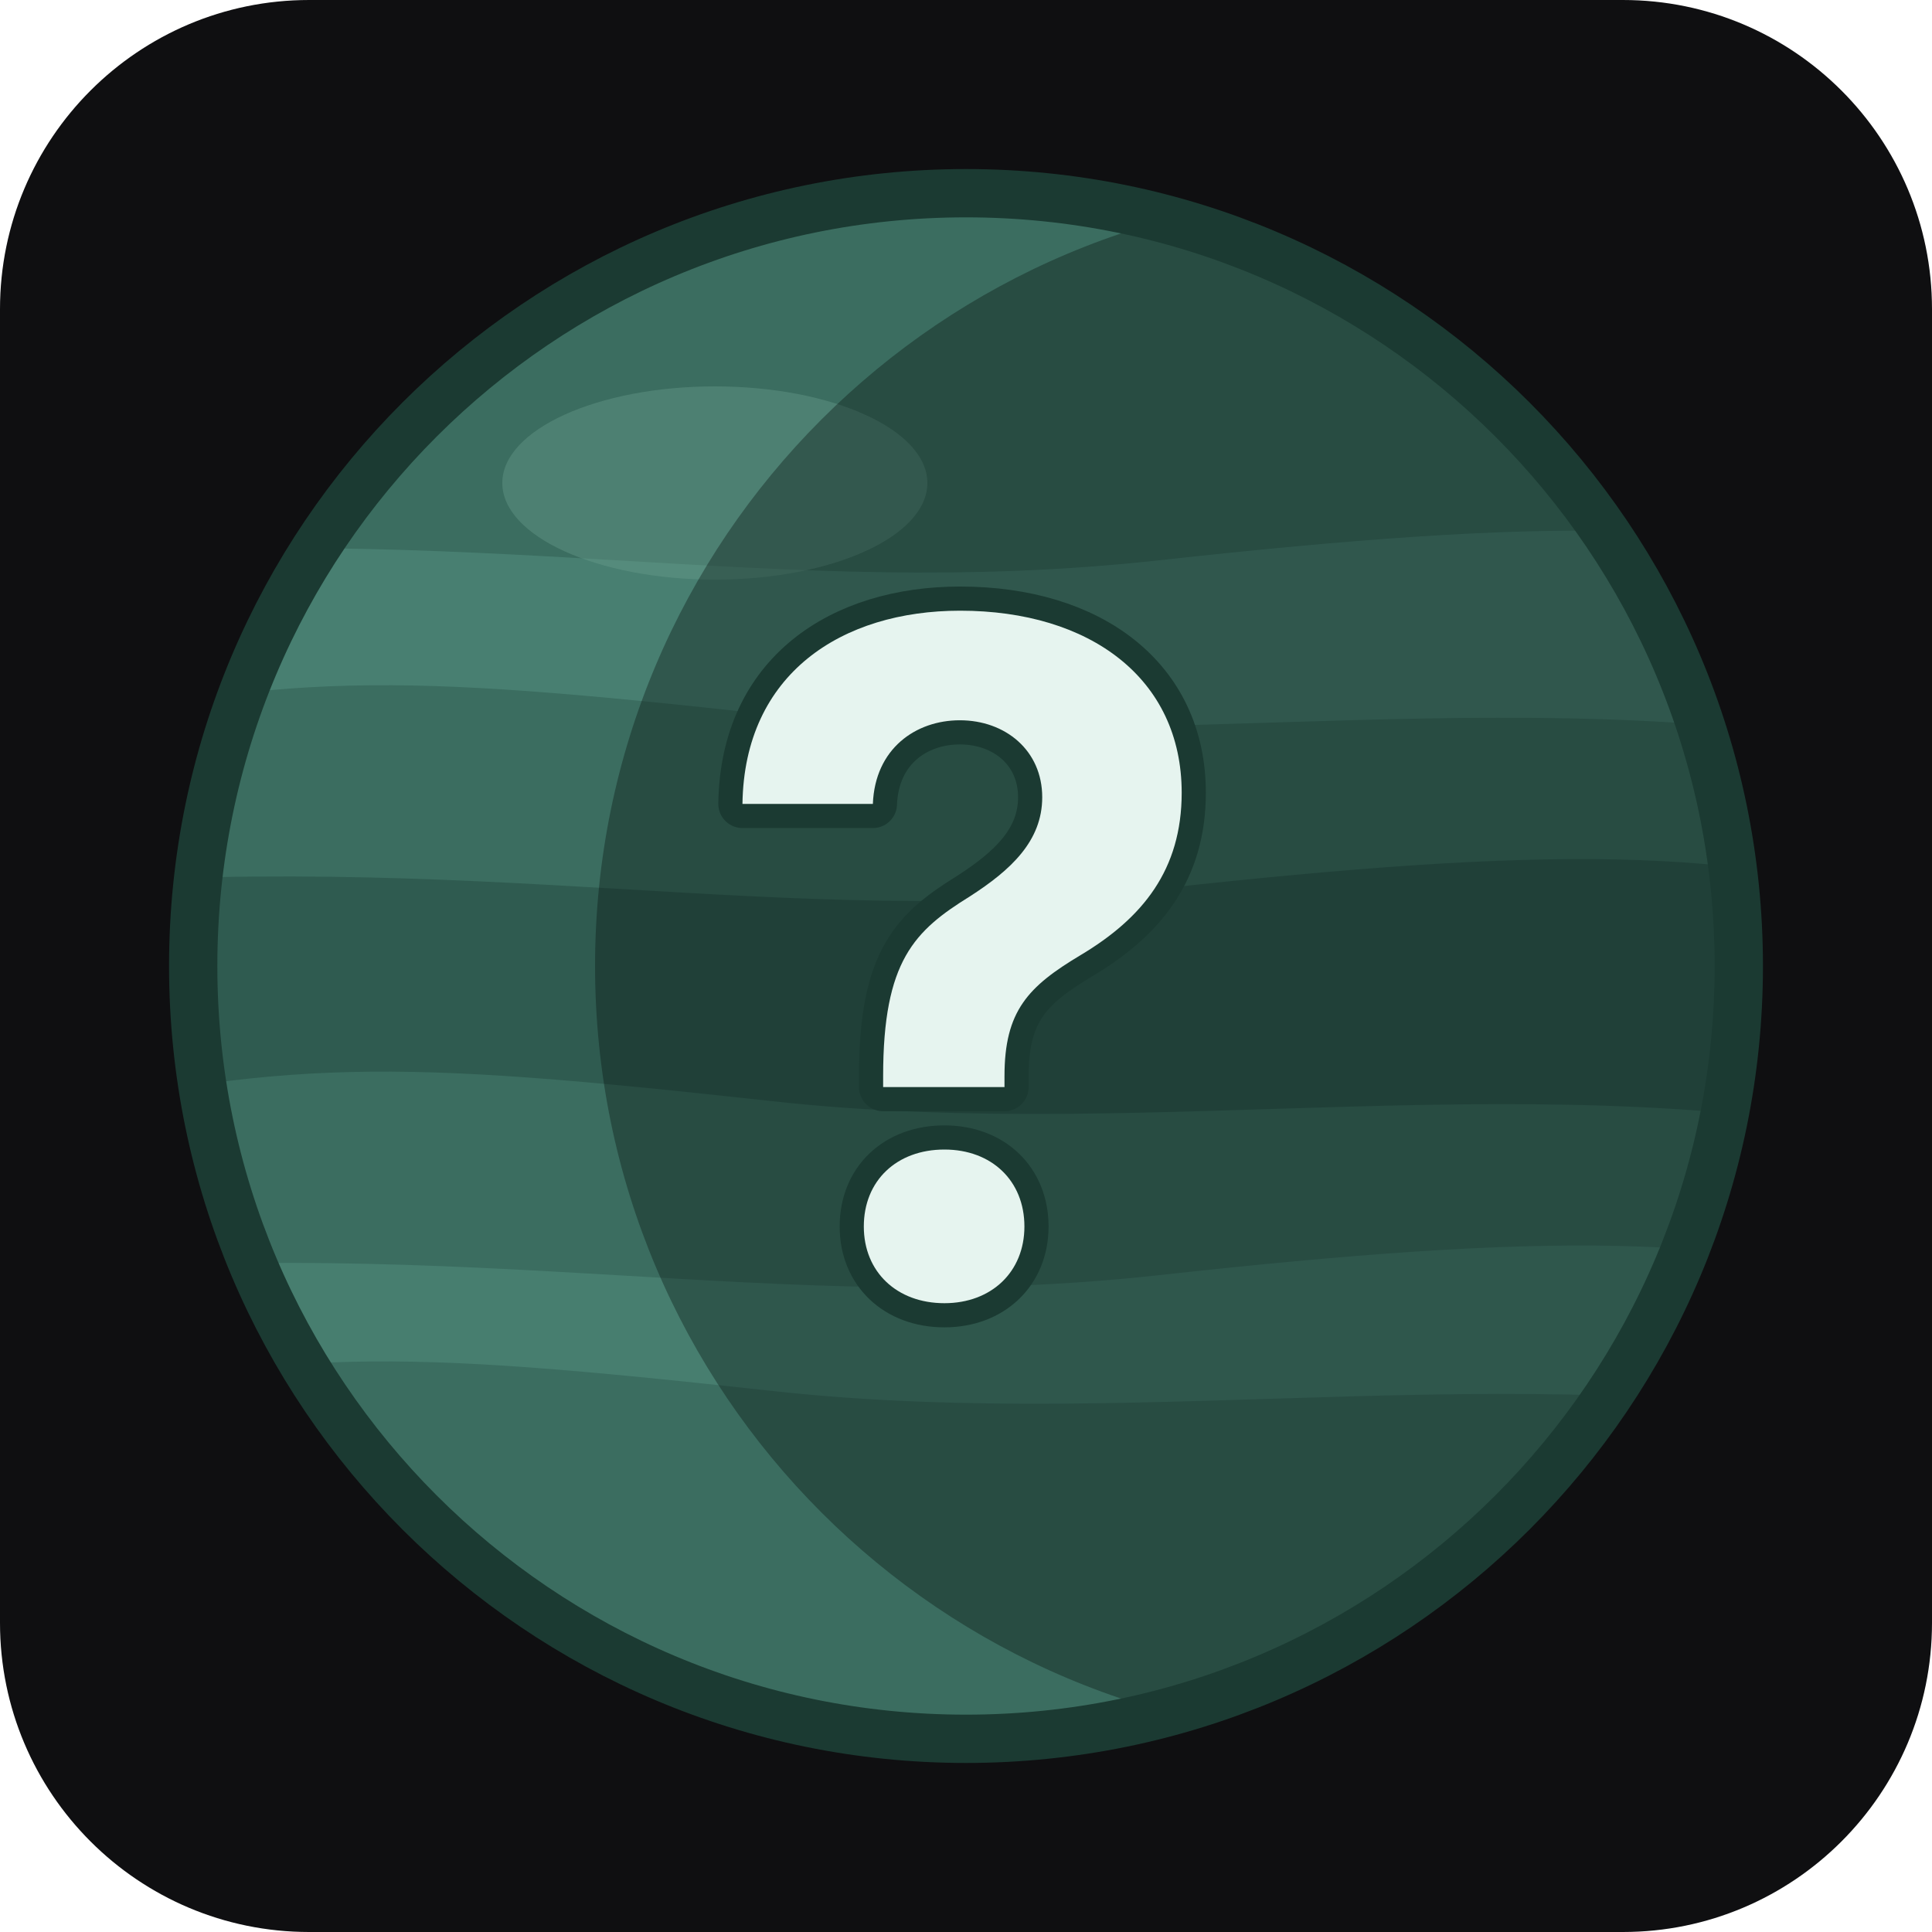
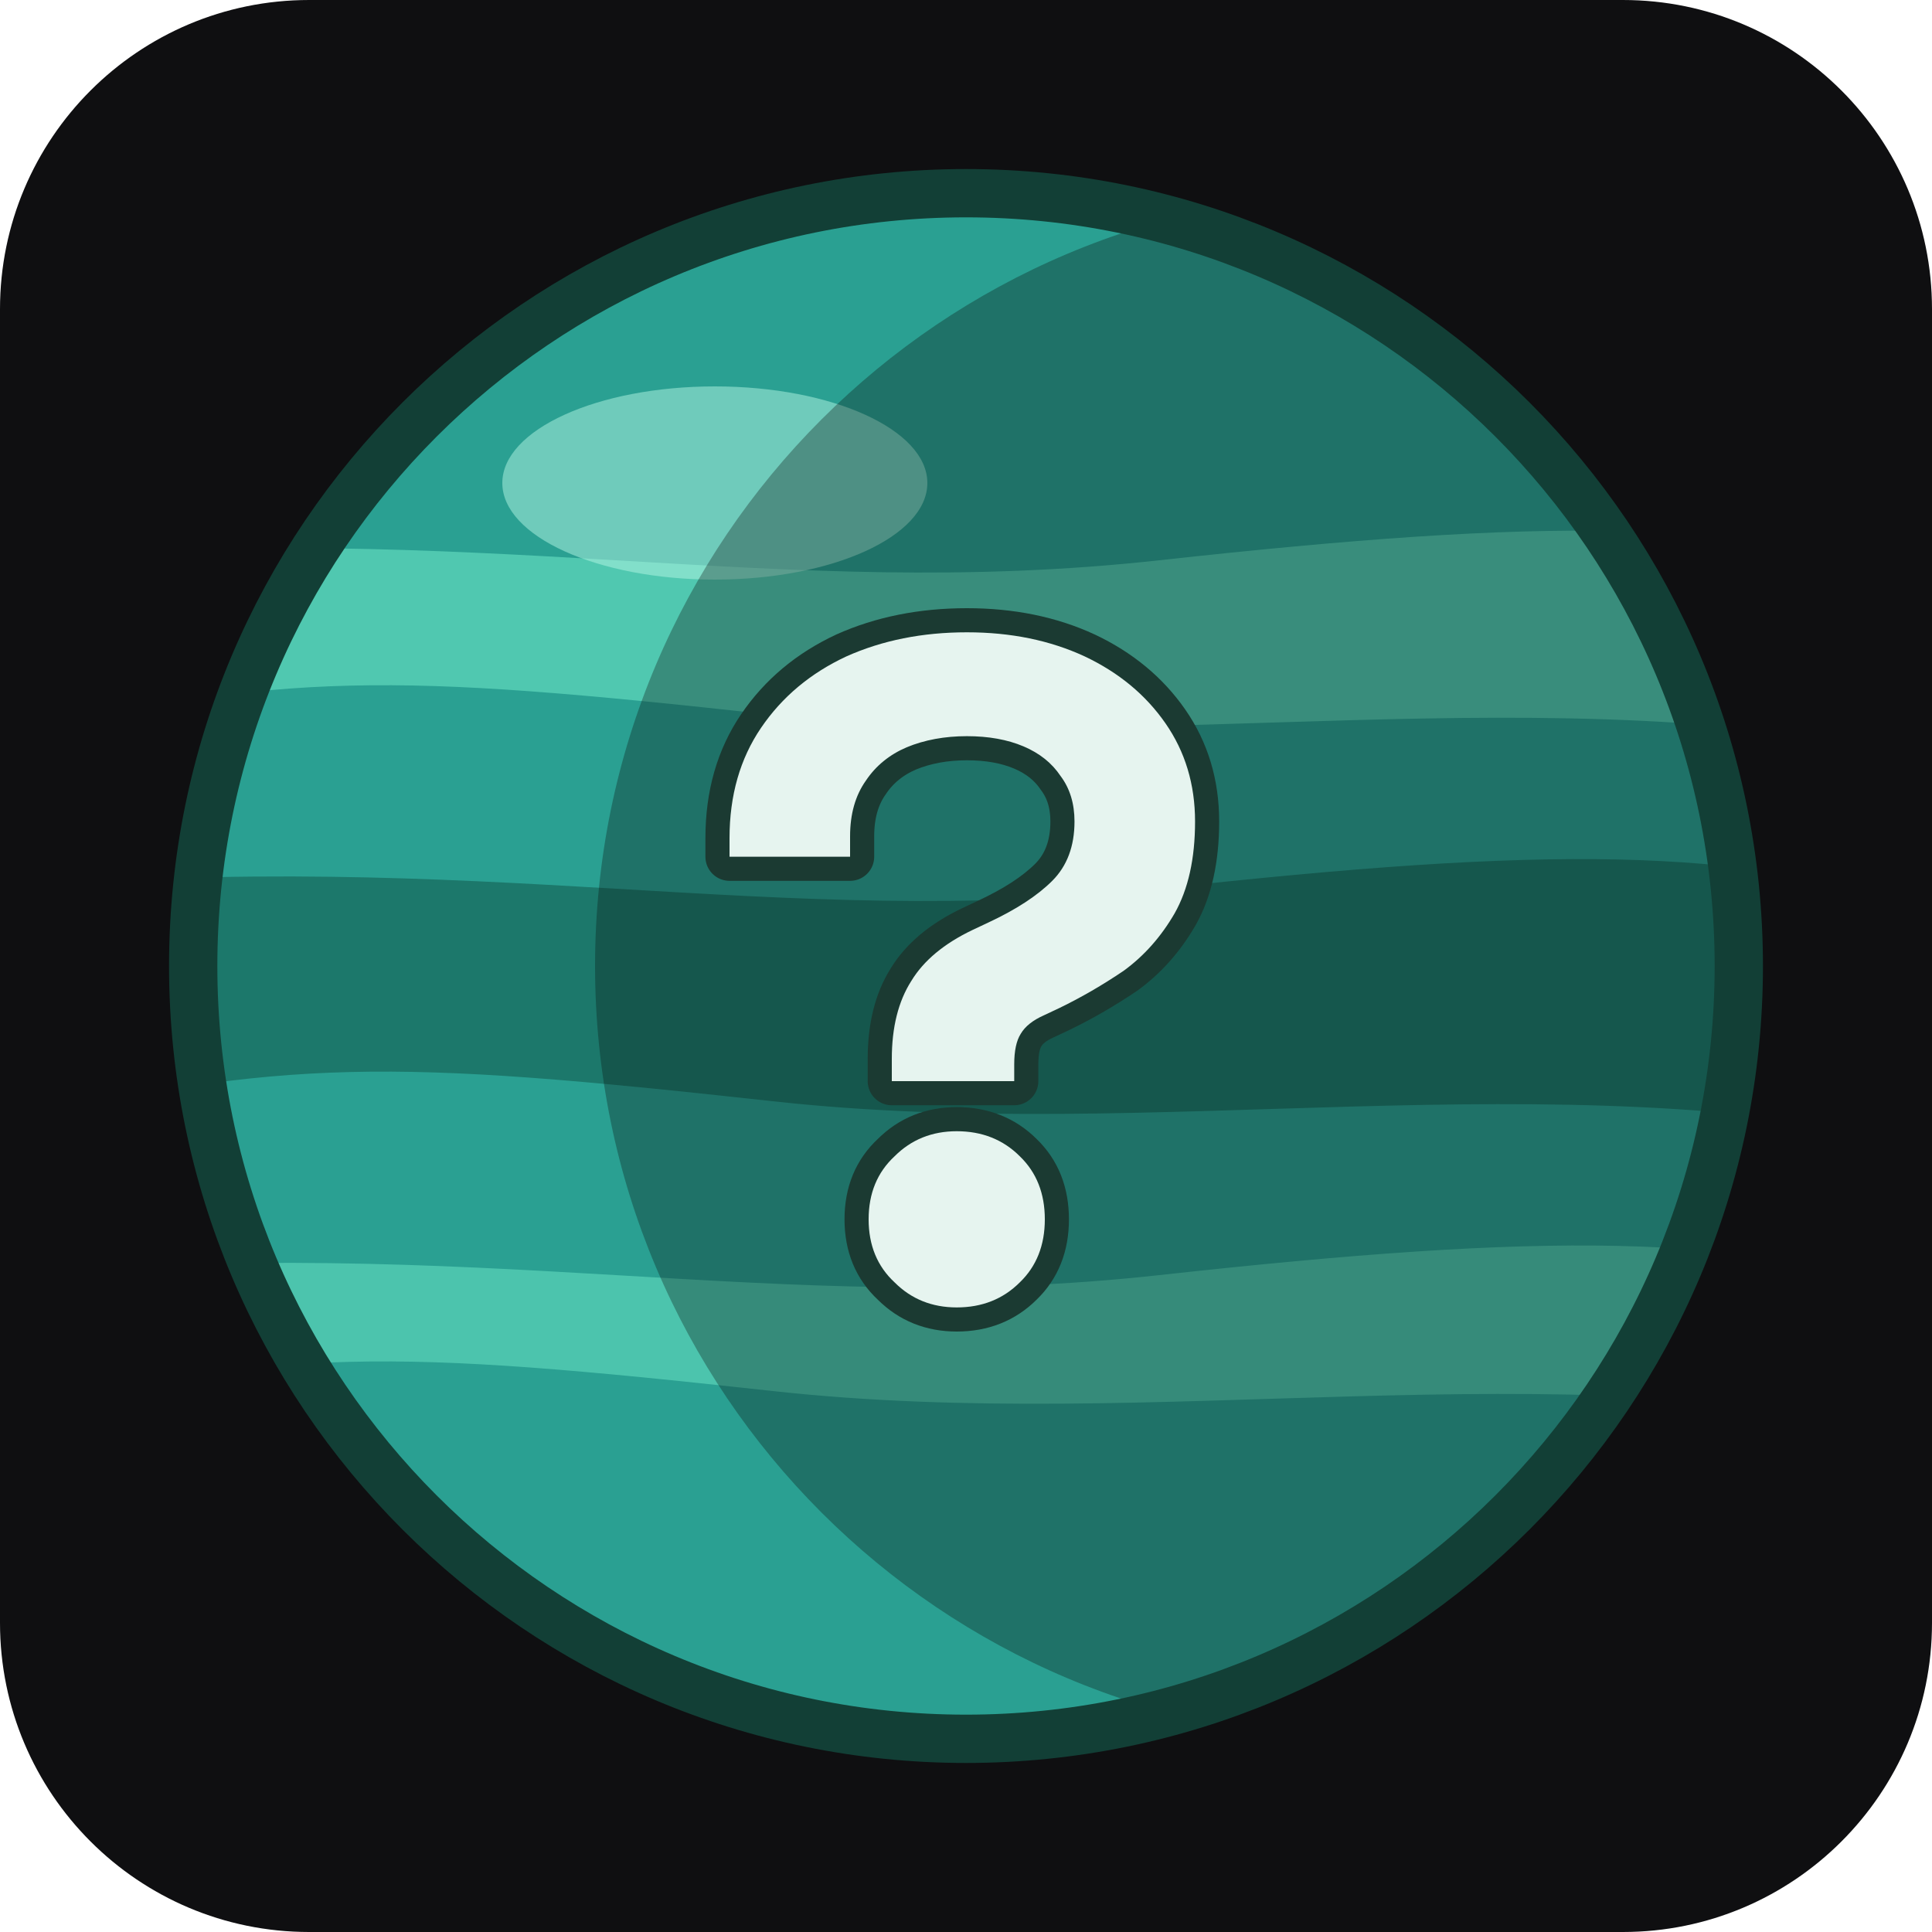
<svg xmlns="http://www.w3.org/2000/svg" viewBox="0 0 100 100" width="256" height="256" role="img" aria-label="Planet Nine, the predicted planet, marked with a question mark" style="color:#ffffff">
  <rect width="100" height="100" rx="16" fill="#0f0f11" />
  <defs>
    <clipPath id="a1-c">
      <circle cx="50" cy="50" r="40" />
    </clipPath>
  </defs>
  <g clip-path="url(#a1-c)">
-     <circle cx="50" cy="50" r="40" fill="#3b6d60" />
-     <path d="M0,29 C25,26.8 40,31.2 60,29 S90,26.8 100,30.1 L100,39.2 C80,34.8 60,39.2 40,37 S15,34.8 0,38.1 Z" fill="#487f71" opacity="1" />
-     <path d="M0,46 C25,43.8 40,48.2 60,46 S90,43.8 100,47.1 L100,59.2 C80,54.8 60,59.2 40,57 S15,54.8 0,58.1 Z" fill="#2f5b50" opacity="1" />
-     <path d="M0,66 C25,63.8 40,68.2 60,66 S90,63.8 100,67.1 L100,74.2 C80,69.8 60,74.2 40,72 S15,69.8 0,73.1 Z" fill="#487f71" opacity="0.9" />
-     <ellipse cx="37" cy="25" rx="11" ry="5" fill="#6a9d8d" opacity="0.4" />
-     <circle cx="70.8" cy="50" r="40" fill="#06100e" opacity="0.36" />
+     <circle cx="50" cy="50" r="40" fill="#2aa092" />
+     <path d="M0,29 C25,26.8 40,31.2 60,29 S90,26.8 100,30.1 L100,39.2 C80,34.8 60,39.2 40,37 S15,34.8 0,38.1 Z" fill="#50c8b0" opacity="1" />
+     <path d="M0,46 C25,43.8 40,48.2 60,46 S90,43.8 100,47.1 L100,59.2 C80,54.8 60,59.2 40,57 S15,54.8 0,58.1 Z" fill="#1c786b" opacity="1" />
+     <path d="M0,66 C25,63.8 40,68.2 60,66 S90,63.8 100,67.1 L100,74.2 C80,69.8 60,74.2 40,72 S15,69.8 0,73.1 Z" fill="#50c8b0" opacity="0.9" />
+     <ellipse cx="37" cy="25" rx="11" ry="5" fill="#b4f5e3" opacity="0.5" />
+     <circle cx="70.8" cy="50" r="40" fill="#06100e" opacity="0.32" />
  </g>
-   <circle cx="50" cy="50" r="40" fill="none" stroke="#1b3a32" stroke-width="2.5" />
-   <text x="50" y="67" text-anchor="middle" font-family="ui-sans-serif, -apple-system, 'SF Pro Text', 'Segoe UI', Inter, system-ui, sans-serif" font-size="48" font-weight="700" fill="#e6f4ef" stroke="#1b3a32" stroke-width="2.5" stroke-linejoin="round" paint-order="stroke">?</text>
+   <circle cx="50" cy="50" r="40" fill="none" stroke="#123f36" stroke-width="2.5" />
+   <path d="M-0.08 -0.23V-0.254Q-0.08 -0.305 -0.059 -0.338Q-0.039 -0.371 0.007 -0.393L0.024 -0.401Q0.069 -0.422 0.093 -0.446Q0.117 -0.47 0.117 -0.51Q0.117 -0.539 0.102 -0.559Q0.088 -0.58 0.062 -0.591Q0.036 -0.602 0.001 -0.602Q-0.035 -0.602 -0.064 -0.59Q-0.092 -0.578 -0.108 -0.554Q-0.125 -0.53 -0.125 -0.494V-0.472H-0.255V-0.492Q-0.255 -0.561 -0.221 -0.611Q-0.187 -0.661 -0.129 -0.688Q-0.071 -0.714 0.001 -0.714Q0.072 -0.714 0.128 -0.688Q0.183 -0.662 0.215 -0.616Q0.247 -0.57 0.247 -0.51Q0.247 -0.45 0.225 -0.411Q0.203 -0.373 0.17 -0.349Q0.136 -0.326 0.101 -0.309L0.084 -0.301Q0.066 -0.293 0.059 -0.281Q0.052 -0.27 0.052 -0.248V-0.23ZM-0.01 0.014Q-0.05 0.014 -0.077 -0.013Q-0.105 -0.039 -0.105 -0.081Q-0.105 -0.123 -0.077 -0.149Q-0.05 -0.176 -0.01 -0.176Q0.031 -0.176 0.058 -0.149Q0.085 -0.123 0.085 -0.081Q0.085 -0.039 0.058 -0.013Q0.031 0.014 -0.01 0.014Z" transform="translate(50 67) scale(48)" fill="#e6f4ef" stroke="#1b3a32" stroke-width="0.052" stroke-linejoin="round" paint-order="stroke" />
</svg>
